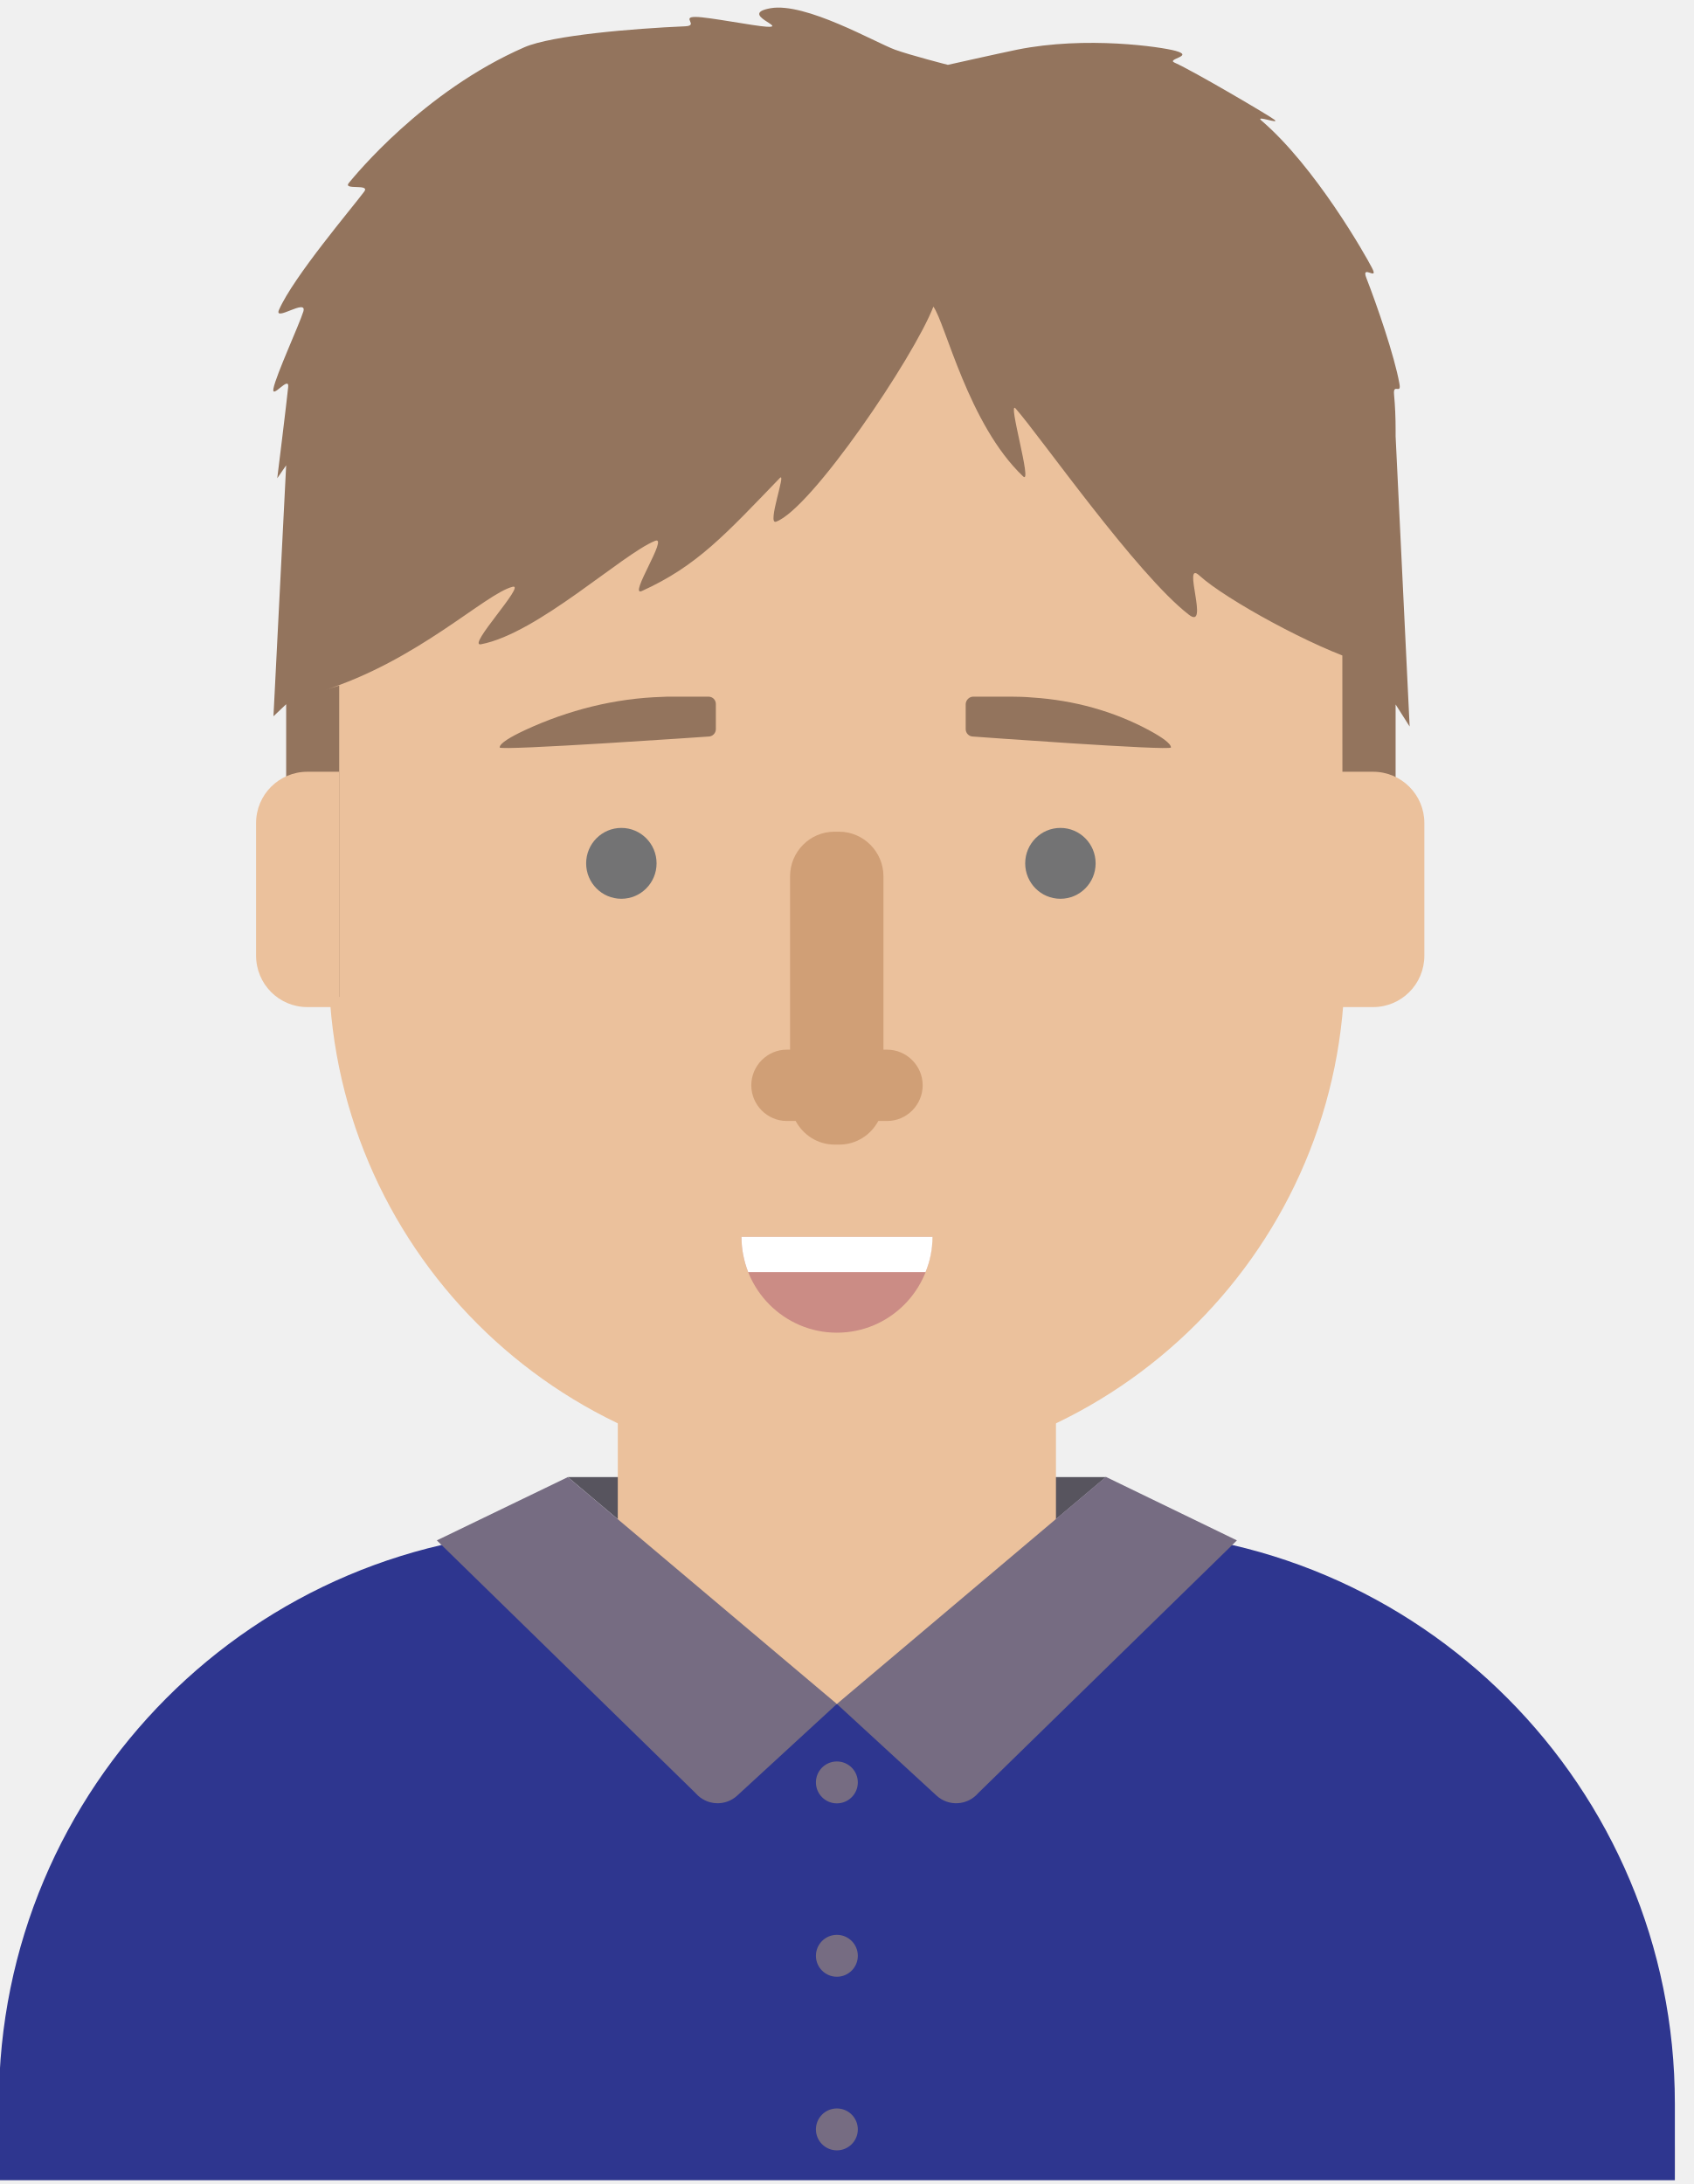
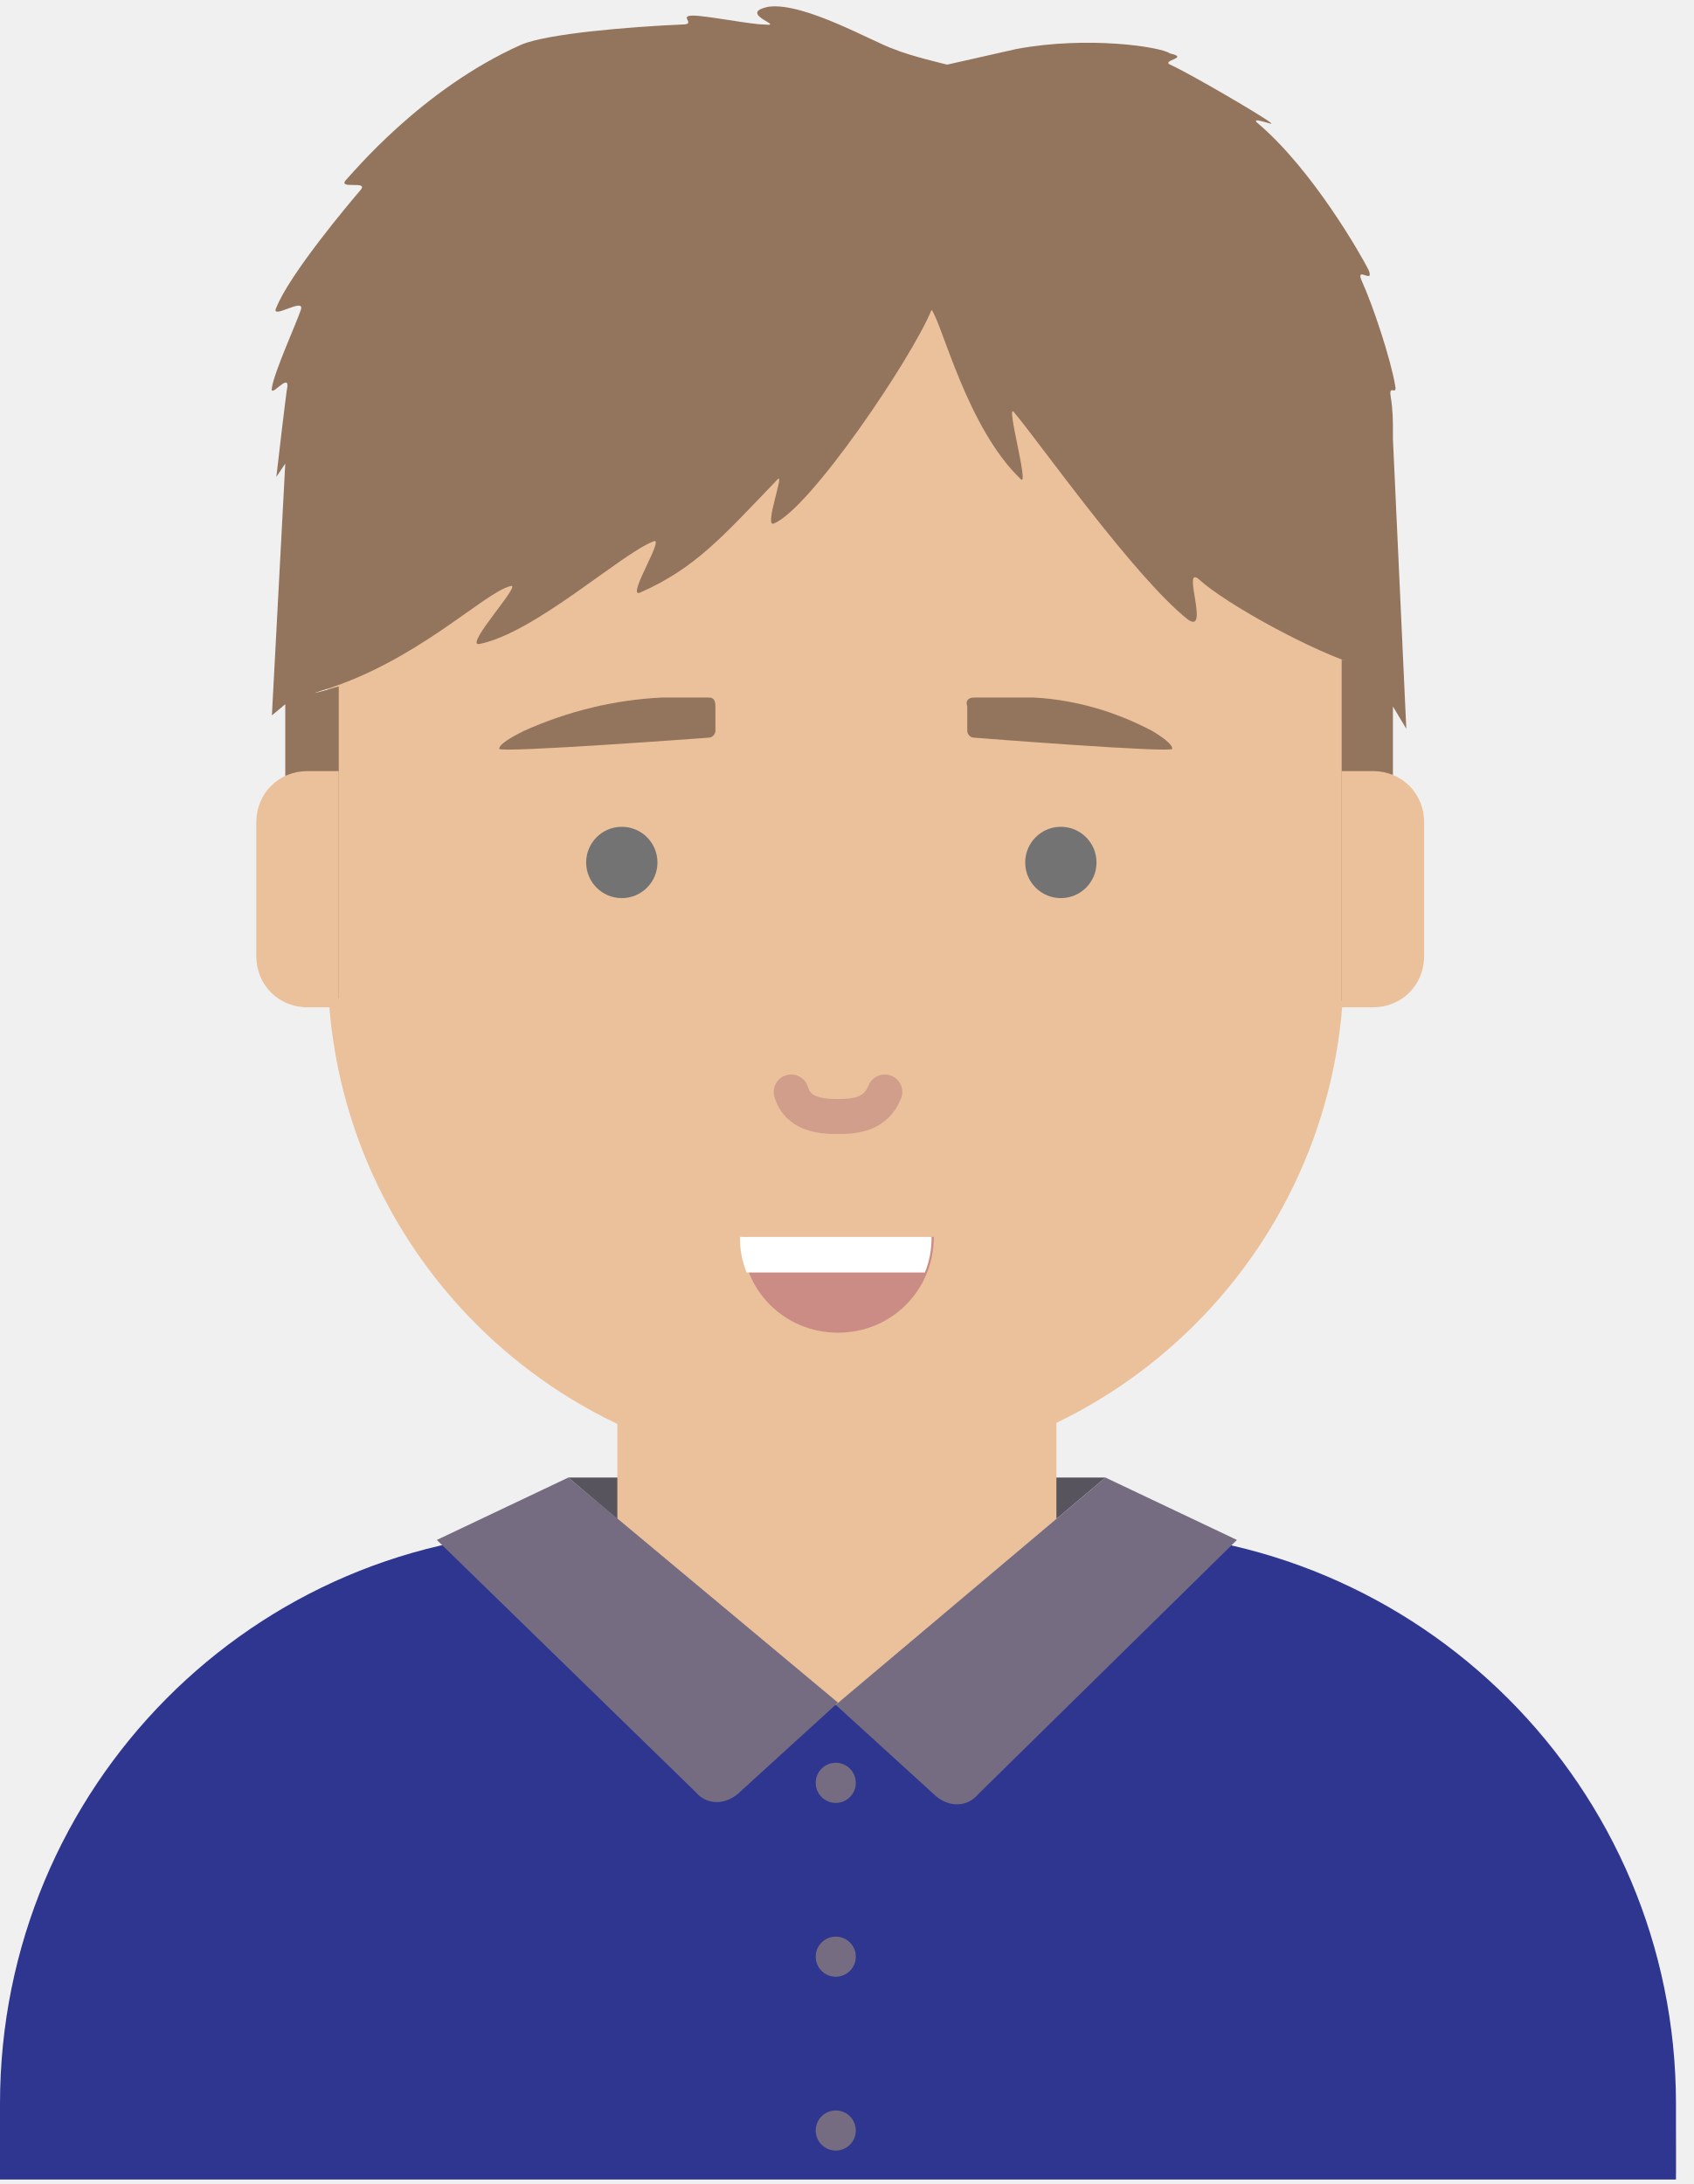
<svg xmlns="http://www.w3.org/2000/svg" version="1.1" id="Layer_1" x="0px" y="0px" viewBox="0 0 76 98" style="enable-background:new 0 0 76 98;" xml:space="preserve">
  <style type="text/css">
	.st0{fill:#57545E;}
	.st1{fill:#EBC19C;}
	.st2{fill:#737374;}
	.st3{fill:#93745D;}
- 	.st4{fill:#D09F76;}
- 	.st5{fill:#2E368F;}
- 	.st6{fill:#CB8C85;}
- 	.st7{fill:#FFFFFF;}
- 	.st8{fill:#766C82;}
+ 	.st4{fill:#2E368F;}
+ 	.st5{fill:#CB8C85;}
+ 	.st6{fill:#FFFFFF;}
+ 	.st7{fill:#766C82;}
+ 	.st8{fill:none;stroke:#D29E8C;stroke-width:1.571;stroke-linecap:round;stroke-miterlimit:10;}
</style>
  <g>
    <g>
-       <polygon class="st0" points="49.62,66.28 25.48,66.28 37.55,76.46   " />
-       <path class="st1" d="M47.52,68.67h-0.14V53.92H27.72v14.74h-0.14c-15.26,0-27.63,12.41-27.63,27.72v1.05h75.2v-1.05    C75.15,81.08,62.78,68.67,47.52,68.67z" />
-       <path class="st1" d="M37.55,66.09L37.55,66.09c-12.59,0-22.8-10.21-22.8-22.8V13.04h45.59v30.25    C60.35,55.89,50.14,66.09,37.55,66.09z" />
+       <polygon class="st0" points="49.6,66.3 25.5,66.3 37.5,76.5   " />
+       <path class="st1" d="M47.5,68.7h-0.1V53.9H27.7v14.7h-0.1C12.3,68.7,0,81.1,0,96.4v1.1h75.2v-1.1C75.2,81.1,62.8,68.7,47.5,68.7z" />
+       <path class="st1" d="M37.5,66.1L37.5,66.1c-12.6,0-22.8-10.2-22.8-22.8V13h45.6v30.3C60.3,55.9,50.1,66.1,37.5,66.1z" />
      <g>
        <g>
-           <ellipse class="st2" cx="47.58" cy="38.74" rx="1.58" ry="1.59" />
+           <ellipse class="st2" cx="47.6" cy="38.7" rx="1.6" ry="1.6" />
        </g>
      </g>
-       <path class="st3" d="M43.67,31.26h1.71c0.29,0,0.62,0.01,0.96,0.04c1.84,0.12,3.64,0.61,5.26,1.49c0.53,0.29,0.94,0.57,0.94,0.75    c0,0.16-8.88-0.49-8.88-0.49c-0.18,0-0.33-0.15-0.33-0.33v-1.13C43.34,31.41,43.49,31.26,43.67,31.26z" />
+       <path class="st3" d="M43.7,31.3h1.7c0.3,0,0.6,0,1,0c1.8,0.1,3.6,0.6,5.3,1.5c0.5,0.3,0.9,0.6,0.9,0.8c0,0.2-8.9-0.5-8.9-0.5    c-0.2,0-0.3-0.2-0.3-0.3v-1.1C43.3,31.4,43.5,31.3,43.7,31.3z" />
      <g>
        <g>
-           <ellipse class="st2" cx="27.88" cy="38.74" rx="1.58" ry="1.59" />
+           <ellipse class="st2" cx="27.9" cy="38.7" rx="1.6" ry="1.6" />
        </g>
      </g>
-       <path class="st3" d="M31.79,31.26h-1.71c-0.11,0-0.23,0-0.35,0.01c-2.13,0.06-4.23,0.59-6.17,1.49c-0.64,0.3-1.14,0.59-1.14,0.78    c0,0.16,9.37-0.49,9.37-0.49c0.18,0,0.33-0.15,0.33-0.33v-1.13C32.12,31.41,31.98,31.26,31.79,31.26z" />
-       <path class="st4" d="M39.8,47.1h-0.16v-7.78c0-1.1-0.9-2-1.99-2h-0.21c-1.1,0-1.99,0.9-1.99,2v7.78H35.3    c-0.87,0-1.59,0.72-1.59,1.6s0.72,1.6,1.59,1.6h0.4c0.34,0.63,0.99,1.06,1.75,1.06h0.21c0.76,0,1.41-0.43,1.75-1.06h0.4    c0.87,0,1.59-0.72,1.59-1.6S40.68,47.1,39.8,47.1z" />
+       <path class="st3" d="M31.8,31.3h-1.7c-0.1,0-0.2,0-0.4,0c-2.1,0.1-4.2,0.6-6.2,1.5c-0.6,0.3-1.1,0.6-1.1,0.8    c0,0.2,9.4-0.5,9.4-0.5c0.2,0,0.3-0.2,0.3-0.3v-1.1C32.1,31.4,32,31.3,31.8,31.3z" />
      <g>
-         <path class="st5" d="M49.51,68.67L49.51,68.67c-0.2,6.46-5.47,7.8-11.96,7.8c-6.49,0-11.76-1.33-11.96-7.8h0     c-14.16,0-25.64,11.52-25.64,25.72v3.44h75.2v-3.44C75.15,80.18,63.67,68.67,49.51,68.67z" />
+         <path class="st4" d="M49.5,68.7L49.5,68.7c-0.2,6.5-5.5,7.8-12,7.8s-11.8-1.3-12-7.8l0,0C11.4,68.7,0,80.2,0,94.4v3.4h75.2v-3.4     C75.2,80.2,63.7,68.7,49.5,68.7z" />
      </g>
-       <path class="st6" d="M33.27,55.5c0,2.37,1.92,4.3,4.28,4.3s4.28-1.92,4.28-4.3H33.27z" />
+       <path class="st5" d="M33.3,55.5c0,2.4,1.9,4.3,4.3,4.3s4.3-1.9,4.3-4.3H33.3z" />
      <g>
-         <path class="st7" d="M41.84,55.5h-8.57c0,0.56,0.11,1.09,0.3,1.58h7.96C41.73,56.59,41.84,56.06,41.84,55.5z" />
+         <path class="st6" d="M41.8,55.5h-8.6c0,0.6,0.1,1.1,0.3,1.6h8C41.7,56.6,41.8,56.1,41.8,55.5z" />
      </g>
-       <path class="st3" d="M45.63,2.23c-0.87,0.18-3.1,0.68-3.1,0.68s-1.68-0.43-2.37-0.68c-0.88-0.32-4.02-2.14-5.59-1.86    c-1.45,0.26,0.79,0.88-0.16,0.83c-0.56-0.03-2.64-0.44-3.19-0.44c-0.68-0.01,0.16,0.39-0.48,0.42c-2.31,0.1-5.96,0.4-7.21,0.94    C18.99,4.1,15.91,7.9,15.66,8.2c-0.31,0.36,0.97,0.02,0.68,0.4c-0.55,0.74-3.17,3.82-3.82,5.3c-0.25,0.57,1.28-0.54,1.09,0.08    c-0.18,0.58-1.22,2.84-1.34,3.45c-0.1,0.52,0.72-0.61,0.66-0.06c-0.06,0.62-0.49,4.09-0.49,4.09l0.4-0.58l-0.57,11.26l0.57-0.54    v10.75c0,1.32,1.06,2.38,2.38,2.38l0-4.02v-9.95c0,0-1.73,0.54-0.76,0.24c4.28-1.34,7.31-4.36,8.54-4.67    c0.63-0.16-2.08,2.71-1.42,2.58c2.54-0.48,6.33-4.04,7.81-4.64c0.64-0.26-1.22,2.53-0.59,2.25c2.47-1.12,3.74-2.53,6.19-5.07    c0.31-0.32-0.59,2.11-0.17,1.96c1.58-0.57,6.18-7.37,7.06-9.65l0,0c0.54,0.73,1.57,5.29,4.03,7.62c0.43,0.41-0.72-3.47-0.34-3.05    c1.11,1.26,5.43,7.44,7.77,9.25c0.95,0.74-0.32-2.48,0.47-1.76c1.18,1.08,5.19,3.27,7.3,3.9l-0.88-0.33l0.01,15.33h0    c0.87,0,1.62-0.47,2.04-1.16c0.21-0.36,0.34-0.78,0.34-1.22v-0.86v-9.87l0.63,0.99l-0.63-13.03v-0.29v0    c0-0.52-0.02-1.05-0.07-1.58c-0.05-0.53,0.34,0.03,0.24-0.49c-0.22-1.24-1.02-3.55-1.48-4.73c-0.26-0.66,0.58,0.17,0.25-0.46    c-0.28-0.55-2.54-4.54-4.97-6.62c-0.28-0.25,0.88,0.2,0.59-0.03c-0.18-0.15-3.62-2.18-4.48-2.56c-0.38-0.17,0.92-0.29,0.04-0.53    C52.13,2.11,48.75,1.6,45.63,2.23z" />
-       <path class="st1" d="M61.61,45.19h-1.43V34.63h1.43c1.27,0,2.3,1.03,2.3,2.3v5.95C63.91,44.16,62.88,45.19,61.61,45.19z" />
-       <path class="st1" d="M13.79,45.19h1.43V34.63h-1.43c-1.27,0-2.3,1.03-2.3,2.3v5.95C11.49,44.16,12.52,45.19,13.79,45.19z" />
+       <path class="st3" d="M45.6,2.2c-0.9,0.2-3.1,0.7-3.1,0.7s-1.7-0.4-2.4-0.7c-0.9-0.3-4-2.1-5.6-1.9c-1.5,0.3,0.8,0.9-0.2,0.8    c-0.6,0-2.6-0.4-3.2-0.4c-0.7,0,0.2,0.4-0.5,0.4c-2.3,0.1-6,0.4-7.2,0.9c-4.5,2-7.6,5.8-7.9,6.1c-0.3,0.4,1,0,0.7,0.4    c-0.6,0.7-3.2,3.8-3.8,5.3c-0.3,0.6,1.3-0.5,1.1,0.1c-0.2,0.6-1.2,2.8-1.3,3.5c-0.1,0.5,0.7-0.6,0.7-0.1c-0.1,0.6-0.5,4.1-0.5,4.1    l0.4-0.6l-0.6,11.3l0.6-0.5v10.8c0,1.3,1.1,2.4,2.4,2.4v-4v-10c0,0-1.7,0.5-0.8,0.2c4.3-1.3,7.3-4.4,8.5-4.7    c0.6-0.2-2.1,2.7-1.4,2.6c2.5-0.5,6.3-4,7.8-4.6c0.6-0.3-1.2,2.5-0.6,2.3c2.5-1.1,3.7-2.5,6.2-5.1c0.3-0.3-0.6,2.1-0.2,2    c1.6-0.6,6.2-7.4,7.1-9.6l0,0c0.5,0.7,1.6,5.3,4,7.6c0.4,0.4-0.7-3.5-0.3-3c1.1,1.3,5.4,7.4,7.8,9.3c1,0.7-0.3-2.5,0.5-1.8    c1.2,1.1,5.2,3.3,7.3,3.9l-0.9-0.3l0,15.3l0,0c0.9,0,1.6-0.5,2-1.2c0.2-0.4,0.3-0.8,0.3-1.2v-0.9v-9.9l0.6,1l-0.6-13v-0.3l0,0    c0-0.5,0-1-0.1-1.6s0.3,0,0.2-0.5c-0.2-1.2-1-3.6-1.5-4.7c-0.3-0.7,0.6,0.2,0.3-0.5c-0.3-0.6-2.5-4.5-5-6.6    c-0.3-0.3,0.9,0.2,0.6,0c-0.2-0.2-3.6-2.2-4.5-2.6c-0.4-0.2,0.9-0.3,0-0.5C52.1,2.1,48.8,1.6,45.6,2.2z" />
+       <path class="st1" d="M61.6,45.2h-1.4V34.6h1.4c1.3,0,2.3,1,2.3,2.3v6C63.9,44.2,62.9,45.2,61.6,45.2z" />
+       <path class="st1" d="M13.8,45.2h1.4V34.6h-1.4c-1.3,0-2.3,1-2.3,2.3v6C11.5,44.2,12.5,45.2,13.8,45.2z" />
      <g>
        <g>
-           <path class="st8" d="M55.5,69.12L43.89,80.46c-0.48,0.56-1.33,0.61-1.87,0.11l-4.47-4.11l12.07-10.19L55.5,69.12z" />
+           <path class="st7" d="M55.5,69.1L43.9,80.5c-0.5,0.6-1.3,0.6-1.9,0.1l-4.5-4.1l12.1-10.2L55.5,69.1z" />
        </g>
        <g>
-           <path class="st8" d="M19.6,69.12l11.61,11.34c0.48,0.56,1.33,0.61,1.87,0.11l4.47-4.11L25.48,66.28L19.6,69.12z" />
+           <path class="st7" d="M19.6,69.1l11.6,11.3c0.5,0.6,1.3,0.6,1.9,0.1l4.5-4.1L25.5,66.3L19.6,69.1z" />
        </g>
      </g>
      <g>
-         <ellipse class="st8" cx="37.55" cy="87.76" rx="0.94" ry="0.94" />
-         <ellipse class="st8" cx="37.55" cy="79.98" rx="0.94" ry="0.94" />
-         <ellipse class="st8" cx="37.55" cy="95.55" rx="0.94" ry="0.94" />
+         <ellipse class="st7" cx="37.5" cy="87.8" rx="0.9" ry="0.9" />
+         <ellipse class="st7" cx="37.5" cy="80" rx="0.9" ry="0.9" />
+         <ellipse class="st7" cx="37.5" cy="95.6" rx="0.9" ry="0.9" />
+       </g>
+       <g>
+         <path class="st8" d="M35.5,49c0.3,1,1.3,1.1,2.1,1.1s1.7-0.1,2.1-1.1" />
      </g>
    </g>
  </g>
</svg>
